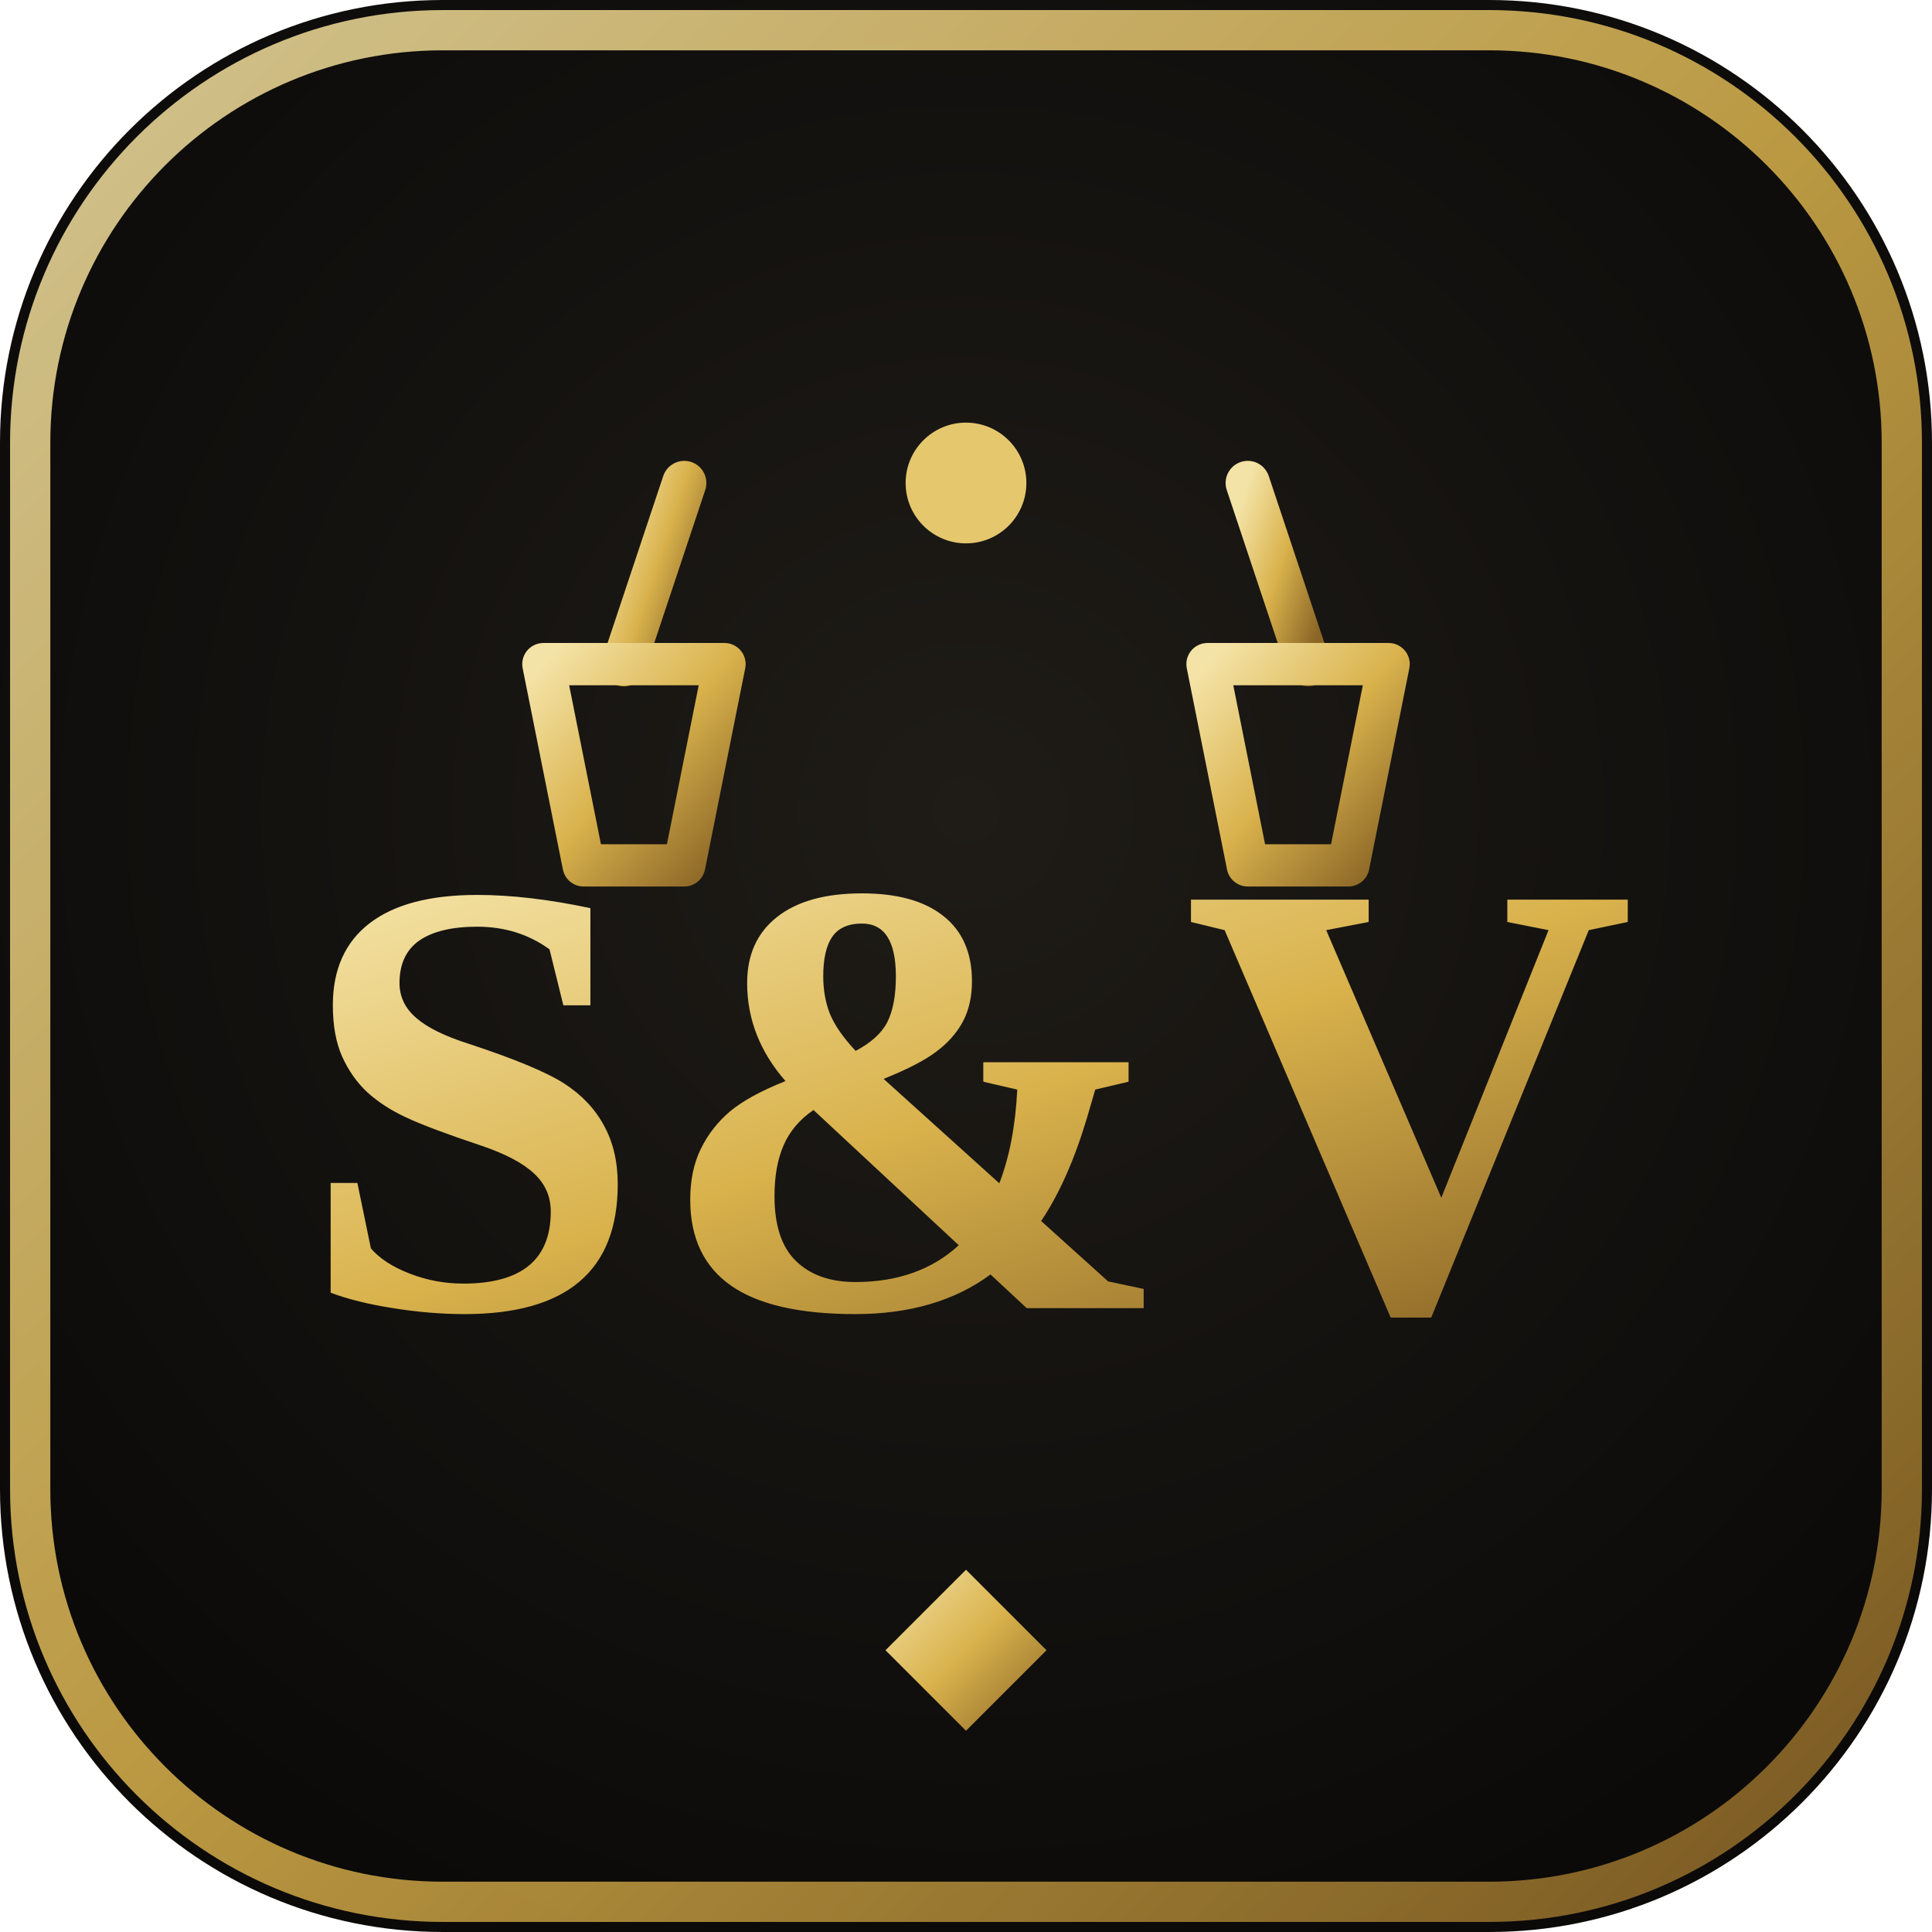
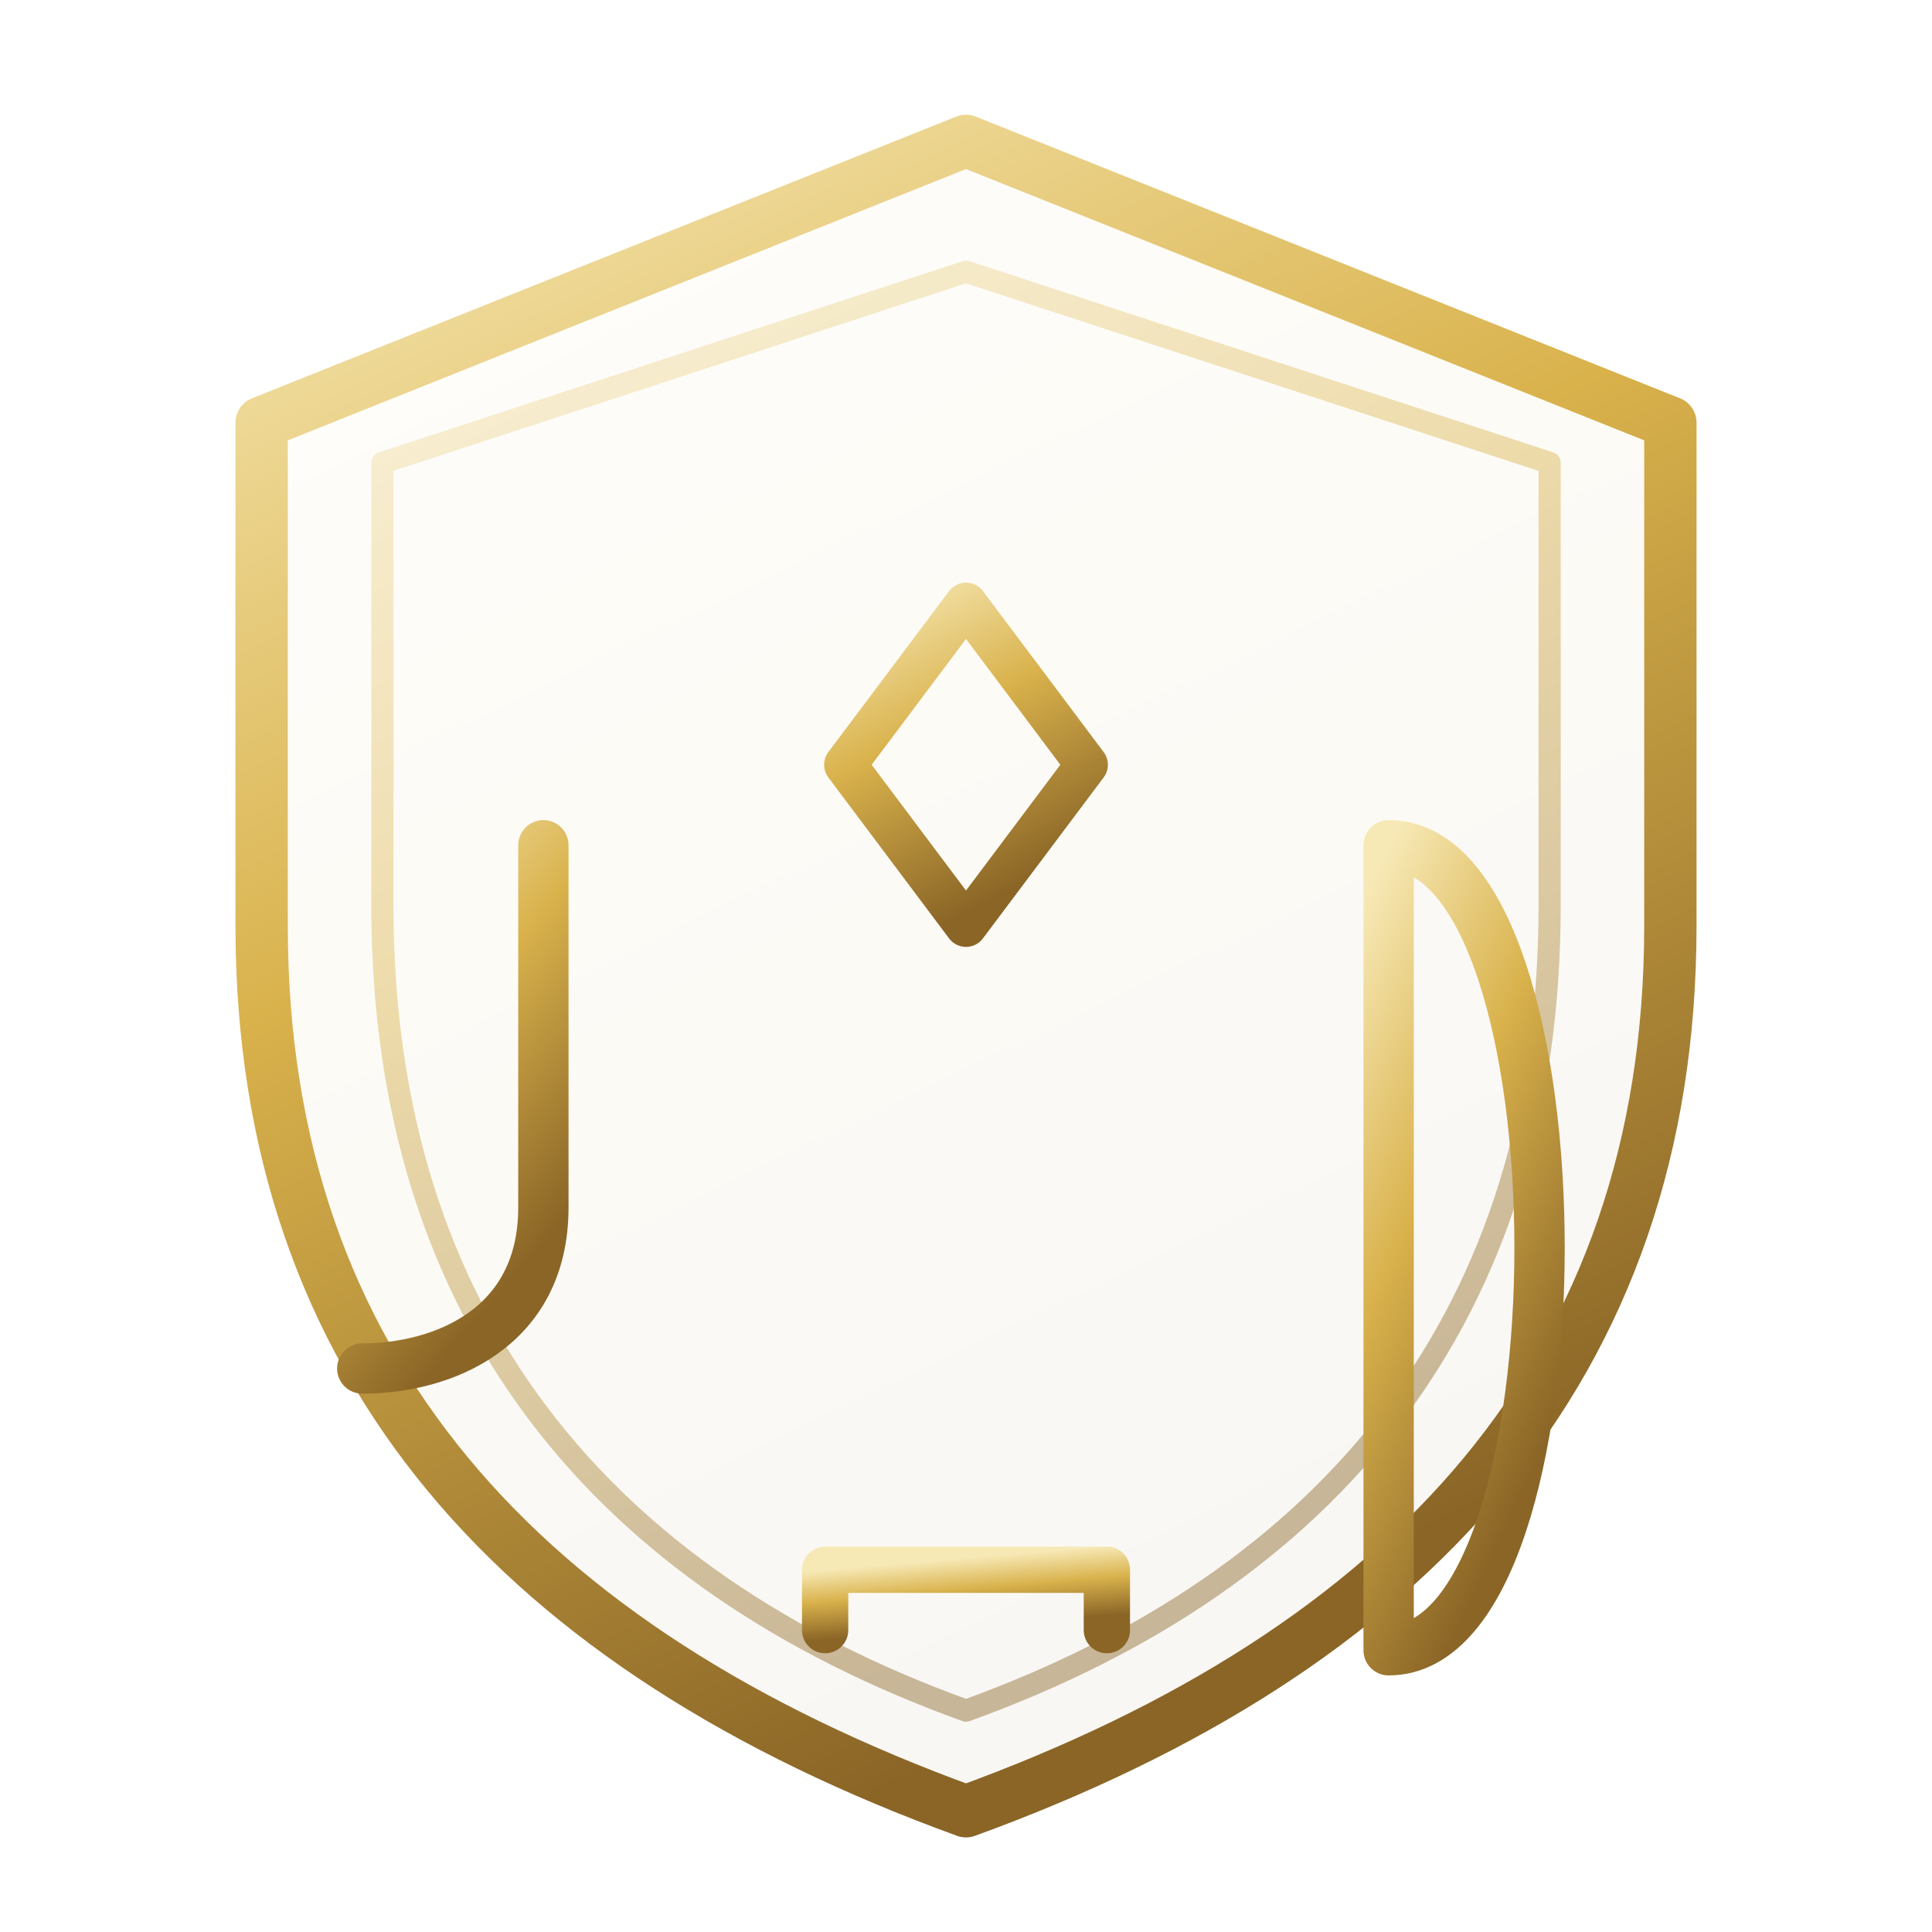
- <svg xmlns="http://www.w3.org/2000/svg" viewBox="0 0 96 96" width="96" height="96">
+ <svg xmlns="http://www.w3.org/2000/svg" viewBox="0 0 96 96" width="96" height="96" role="img" aria-label="Justice Desk — favicon">
  <defs>
-     <linearGradient id="fv-gold" x1="0" y1="0" x2="1" y2="1">
-       <stop offset="0" stop-color="#F4E3A6" />
-       <stop offset="0.5" stop-color="#D9B24C" />
+     <linearGradient id="jd-fg" x1="0" y1="0" x2="0.4" y2="1">
+       <stop offset="0" stop-color="#F7E9B6" />
+       <stop offset="0.45" stop-color="#D9B24C" />
      <stop offset="1" stop-color="#8A6526" />
    </linearGradient>
-     <radialGradient id="fv-bg" cx="0.5" cy="0.42" r="0.62">
-       <stop offset="0" stop-color="#1F1C17" />
-       <stop offset="1" stop-color="#0B0A09" />
-     </radialGradient>
  </defs>
-   <rect width="96" height="96" rx="22" fill="url(#fv-bg)" />
-   <rect x="1.5" y="1.5" width="93" height="93" rx="20.5" fill="none" stroke="url(#fv-gold)" stroke-width="2" opacity="0.85" />
-   <line x1="31" y1="24" x2="65" y2="24" stroke="url(#fv-gold)" stroke-width="3" stroke-linecap="round" />
-   <circle cx="48" cy="24" r="3" fill="#E5C76E" />
-   <line x1="48" y1="24" x2="48" y2="33" stroke="url(#fv-gold)" stroke-width="2.6" stroke-linecap="round" />
-   <line x1="34" y1="24" x2="31" y2="33" stroke="url(#fv-gold)" stroke-width="2.2" stroke-linecap="round" />
-   <line x1="62" y1="24" x2="65" y2="33" stroke="url(#fv-gold)" stroke-width="2.2" stroke-linecap="round" />
-   <path d="M27 33H36L34 43H29Z" fill="none" stroke="url(#fv-gold)" stroke-width="2.1" stroke-linejoin="round" />
-   <path d="M60 33H69L67 43H62Z" fill="none" stroke="url(#fv-gold)" stroke-width="2.1" stroke-linejoin="round" />
-   <text x="48" y="65" text-anchor="middle" font-family="'Playfair Display', Georgia, 'Times New Roman', serif" font-size="31" font-weight="700" fill="url(#fv-gold)" letter-spacing="0.5">S&amp;V</text>
-   <polygon points="48,78 52,82 48,86 44,82" fill="url(#fv-gold)" />
+   <g stroke="url(#jd-fg)" fill="none" stroke-linecap="round" stroke-linejoin="round">
+     <path d="M48 7 L83 21 V46 C83 68 70 82 48 90 C26 82 13 68 13 46 V21 Z" stroke-width="2.6" fill="url(#jd-fg)" fill-opacity="0.05" />
+     <path d="M48 13.5 L77 23 V45 C77 65.5 66 78.5 48 85 C30 78.5 19 65.5 19 45 V23 Z" stroke-width="1.1" opacity="0.45" />
+     <path d="M26 38 H70" stroke-width="2.5" />
+     <path d="M48 30 L54 38 L48 46 L42 38 Z" stroke-width="2.1" />
+     <path d="M48 46 V78" stroke-width="2.3" />
+     <path d="M41 78 H55 M41 78 V81 M55 78 V81" stroke-width="2.3" />
+     <path d="M27 42 V60 C27 66 22 68 18 68" stroke-width="2.5" />
+     <path d="M69 42 V82 M69 42 C79 42 79 82 69 82" stroke-width="2.5" />
+   </g>
</svg>
